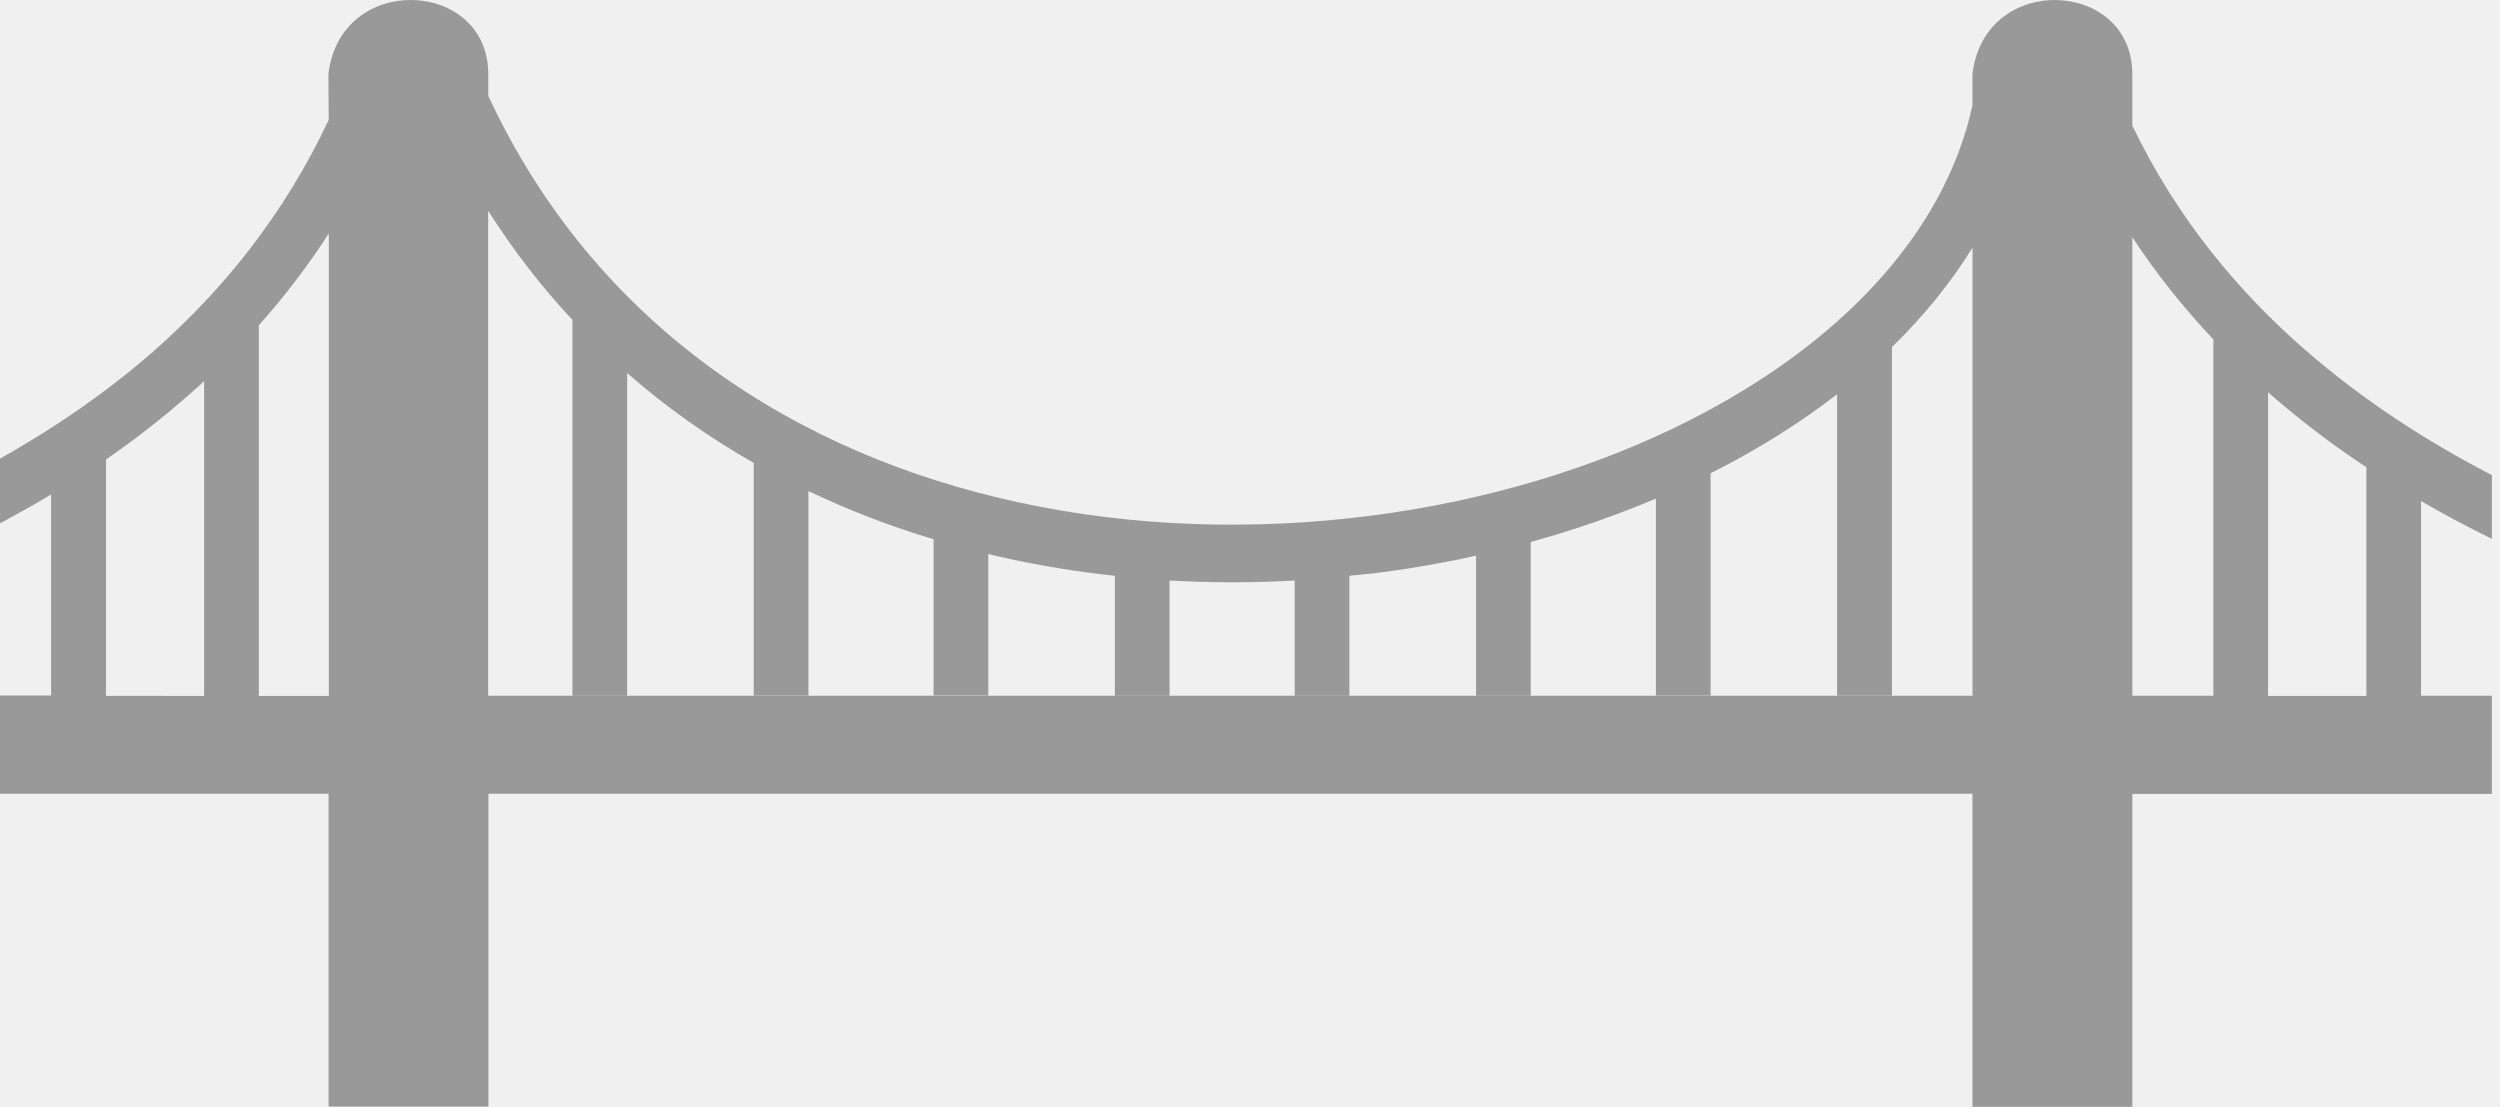
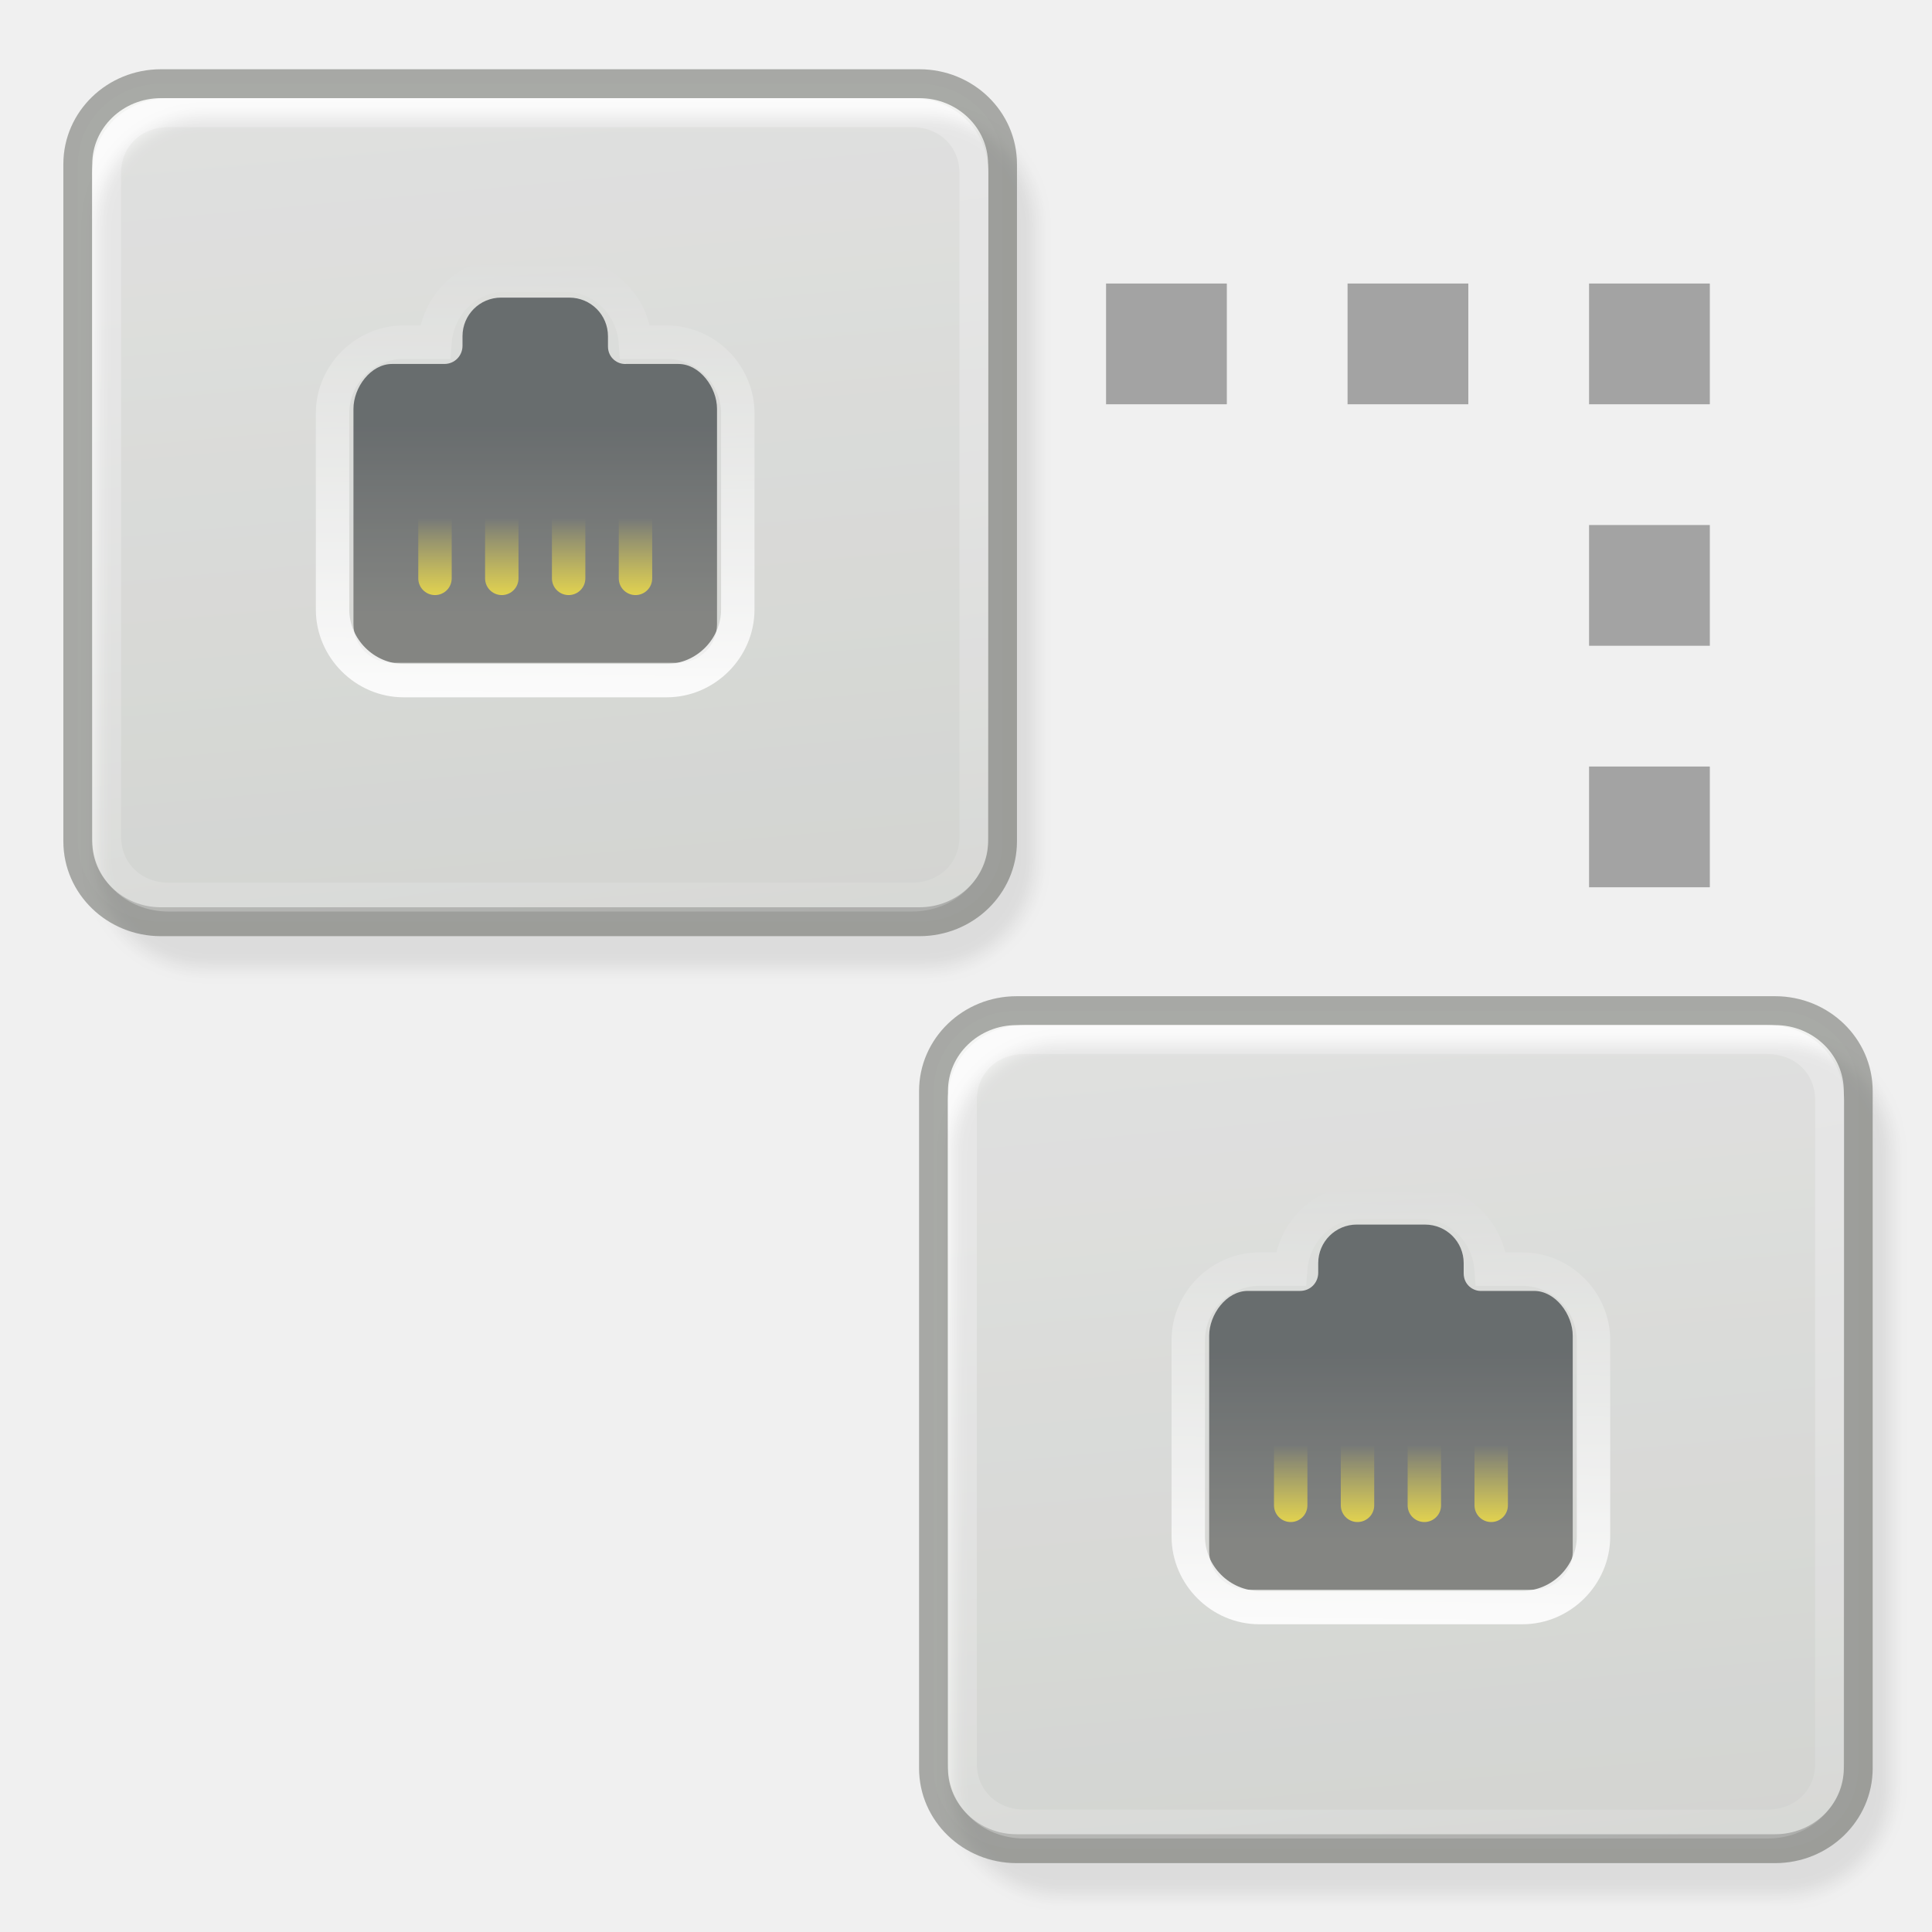
- <svg xmlns="http://www.w3.org/2000/svg" width="31.15" height="13.79" viewBox="0 -35.58 119.6 70.61">
-   <path d="m1.003-30.84c.74-6.538 10.2-6.1 10.2 0v1.379c6.867 14.74 19.73 22.89 33.83 25.93 7.348 1.597 15.04 1.802 22.42.861 7.359-.943 14.38-3.045 20.38-6.088 9.346-4.736 16.23-11.72 18.06-20.1v-1.98c.74-6.538 10.2-6.1 10.2 0v3.277c2.83 5.868 6.71 10.56 11.07 14.34 3.72 3.234 7.79 5.841 11.87 7.957v4.067c-1.51-.751-3.03-1.542-4.52-2.416v12.42h4.52v6.265h-22.94v19.96h-10.2v-19.97h-94.68v19.96h-10.2v-19.96h-21.48v-6.265h3.778v-12.83c-1.247.751-2.519 1.448-3.778 2.116v-4.109c3.57-1.979 7.101-4.326 10.35-7.179 4.4-3.876 8.294-8.681 11.14-14.73zm65.14 32.01v7.63h-3.492v-7.342c-2.647.149-5.308.149-7.982 0v7.342h-3.492v-7.643c-2.298-.246-4.582-.614-6.841-1.106-.415-.097-.83-.177-1.233-.287v9.023h-3.492v-9.964c-2.739-.818-5.4-1.843-7.982-3.071v13.04h-3.492v-14.84c-2.856-1.624-5.57-3.535-8.074-5.732v20.58h-3.492v-23.97c-1.961-2.101-3.764-4.423-5.375-6.961v30.94h94.7v-28.59c-1.4 2.265-3.12 4.381-5.14 6.346v22.23h-3.499v-19.22c-2.385 1.842-5.046 3.507-7.902 4.954l-.168.08v14.18h-3.492v-12.56c-2.545 1.078-5.218 2.006-7.984 2.77v9.8h-3.491v-8.927c-2.077.464-4.206.833-6.348 1.106-.571.05-1.142.123-1.727.177zm58.61-11.72v19.37h6.27v-14.59c-2.09-1.378-4.13-2.921-6.09-4.627zm-3.49 19.37v-22.74c-1.86-1.979-3.6-4.135-5.17-6.524v29.25h5.17zm-124.7-23.64v23.64h4.465v-29.51c-1.363 2.13-2.869 4.067-4.465 5.869zm-3.492 23.64v-20.08c-.311.287-.636.587-.96.86-1.7 1.501-3.479 2.88-5.297 4.136v15.08z" fill="#999" stroke-width="1.331" />
+ <svg xmlns="http://www.w3.org/2000/svg" xmlns:xlink="http://www.w3.org/1999/xlink" width="32" height="32" version="1.1" viewBox="0 0 48 48">
+   <defs>
+     <linearGradient id="linearGradient7887" x1="-7.975" x2="-11.01" y1="25.36" y2="-6.568" gradientTransform="matrix(2 0 0 1.933 43.5 .5333)" gradientUnits="userSpaceOnUse">
+       <stop stop-color="#d3d7cf" offset="0" />
+       <stop stop-color="#fff" offset="1" />
+     </linearGradient>
+     <linearGradient id="linearGradient4598">
+       <stop stop-color="#fff" offset="0" />
+       <stop stop-color="#fff" stop-opacity="0" offset="1" />
+     </linearGradient>
+     <linearGradient id="linearGradient5940">
+       <stop stop-color="#2e3436" offset="0" />
+       <stop stop-color="#555753" offset="1" />
+     </linearGradient>
+     <linearGradient id="linearGradient7889-6" x1="-7.852" x2="-5.51" y1="3.755" y2="18.94" gradientTransform="matrix(2.779 0 0 2.707 11.17 99.85)" gradientUnits="userSpaceOnUse">
+       <stop stop-color="#fff" offset="0" />
+       <stop stop-color="#fff" stop-opacity="0" offset="1" />
+     </linearGradient>
+     <filter id="filter5386-1" x="-.02" y="-.022" width="1.039" height="1.044" color-interpolation-filters="sRGB">
+       <feGaussianBlur stdDeviation="0.263" />
+     </filter>
+     <radialGradient id="radialGradient7111" cx="207.4" cy="217.2" r="21.62" gradientTransform="matrix(-1.132 0 0 -1.178 43.6 545.8)" gradientUnits="userSpaceOnUse">
+       <stop stop-color="#e6e7e5" offset="0" />
+       <stop stop-color="#e6e7e5" stop-opacity="0" offset="1" />
+     </radialGradient>
+     <linearGradient id="linearGradient7422">
+       <stop stop-color="#edd400" offset="0" />
+       <stop stop-color="#edd400" stop-opacity="0" offset="1" />
+     </linearGradient>
+     <linearGradient id="linearGradient7907" x1="32.81" x2="32.81" y1="21" y2="26.2" gradientTransform="matrix(1.631 0 0 1.63 -55.24 83.65)" gradientUnits="userSpaceOnUse" xlink:href="#linearGradient5940" />
+     <linearGradient id="linearGradient7909" x1="28.88" x2="29" y1="29" y2="16" gradientTransform="matrix(1.5 0 0 1.5 -51.37 86.57)" gradientUnits="userSpaceOnUse" xlink:href="#linearGradient4598" />
+     <linearGradient id="linearGradient1667502" x1="-7.975" x2="-11.01" y1="25.36" y2="-6.568" gradientTransform="matrix(2.594 0 0 2.507 9.965 101.4)" gradientUnits="userSpaceOnUse" xlink:href="#linearGradient7887" />
+     <linearGradient id="linearGradient1667504" x1="30.31" x2="30.31" y1="27.31" y2="24.69" gradientTransform="matrix(1.5 0 0 1.5 -51.37 85.07)" gradientUnits="userSpaceOnUse" xlink:href="#linearGradient7422" />
+     <linearGradient id="linearGradient1667502-8" x1="-7.975" x2="-11.01" y1="25.36" y2="-6.568" gradientTransform="matrix(2.594 0 0 2.507 9.965 101.4)" gradientUnits="userSpaceOnUse" xlink:href="#linearGradient7887" />
+     <linearGradient id="linearGradient7889-6-1" x1="-7.852" x2="-5.51" y1="3.755" y2="18.94" gradientTransform="matrix(2.779 0 0 2.707 11.17 99.85)" gradientUnits="userSpaceOnUse">
+       <stop stop-color="#fff" offset="0" />
+       <stop stop-color="#fff" stop-opacity="0" offset="1" />
+     </linearGradient>
+     <filter id="filter5386-1-2" x="-.02" y="-.022" width="1.039" height="1.044" color-interpolation-filters="sRGB">
+       <feGaussianBlur stdDeviation="0.263" />
+     </filter>
+   </defs>
+   <clipPath id="b">
+     <rect x="68.78" y="-.093" width="58.26" height="58.26" rx="2.648" />
+   </clipPath>
+   <filter id="c" x="-.021" y="-.021" width="1.042" height="1.042" color-interpolation-filters="sRGB">
+     <feGaussianBlur stdDeviation=".283" />
+   </filter>
+   <clipPath id="h">
+     <path d="m-6.562 24.53c-0.388 0-0.692 0.219-0.906 0.469l-0.031-0.03-0.031 0.06-0.344 0.313-4.25 1.218c-0.03 0-0.06 0.02-0.09 0.03-0.549 0.274-0.902 0.554-1.094 0.937-0.192 0.384-0.116 0.867 0.125 1.156 0.329 0.394 0.858 0.553 1.407 0.657l-0.407 0.437c-0.06 0.05-0.1 0.116-0.125 0.188-0.03 0.121-0.07 0.316-0.125 0.5-0.02 0.04-0.03 0.08-0.03 0.125v6.656c0 0.299 0.113 0.582 0.313 0.813 0.199 0.23 0.511 0.406 0.875 0.406h7.843c0.324 0 0.657-0.116 0.906-0.375l4.651-4.81c0.226-0.235 0.344-0.539 0.344-0.875v-6.625c0-0.335-0.118-0.64-0.344-0.875-0.223-0.229-0.55-0.375-0.874-0.375z" />
+   </clipPath>
+   <filter id="i" x="-.038" y="-.044" width="1.077" height="1.087" color-interpolation-filters="sRGB">
+     <feGaussianBlur stdDeviation=".149" />
+   </filter>
+   <filter id="p" x="-.02" y="-.024" width="1.04" height="1.047" color-interpolation-filters="sRGB">
+     <feGaussianBlur stdDeviation=".071" />
+   </filter>
+   <filter id="x" x="-.036" y="-.042" width="1.071" height="1.083" color-interpolation-filters="sRGB">
+     <feGaussianBlur stdDeviation=".167" />
+   </filter>
+   <clipPath id="A">
+     <path d="m-95.3 143.8s-4.189 3.27-8.1 6.5c-1.95 1.62-3.69 3.22-4.72 4.78-0.51 0.78-0.98 1.62-0.65 2.78 0.16 0.58 0.61 1.12 1.09 1.41 0.48 0.28 0.96 0.4 1.5 0.47 2.13 0.24 4.73-0.4 7.849-1.28 3.113-0.89 6.669-2.09 10.25-3.25 3.581-1.17 7.196-2.31 10.34-3 3.147-0.7 5.835-0.89 7.375-0.5 0.729 0.18 0.745 0.3 0.75 0.31 0 0 0.06 0.33-0.219 0.94-0.567 1.2-2.245 3.11-4.187 4.93-3.885 3.64-8.844 7.13-8.844 7.13l1.75 2.44s5.041-3.52 9.156-7.38c2.058-1.93 3.879-3.89 4.813-5.87 0.466-1 0.776-2.12 0.343-3.25-0.433-1.14-1.541-1.87-2.812-2.19-2.46-0.62-5.444-0.21-8.781 0.53-3.337 0.73-7.019 1.85-10.62 3.03-3.607 1.18-7.129 2.4-10.12 3.25-2.913 0.83-5.293 1.22-6.473 1.13 0.62-0.95 2.3-2.56 4.16-4.1 3.721-3.08 7.969-6.37 7.969-6.37z" />
+   </clipPath>
+   <mask id="B" maskUnits="userSpaceOnUse">
+     <rect x="-115.6" y="147" width="51.28" height="17.34" rx=".666" fill="url(#C)" fill-rule="evenodd" stroke-width="2" />
+   </mask>
+   <linearGradient id="C" x1="-112.3" x2="-112.3" y1="148.9" y2="164.5" gradientUnits="userSpaceOnUse">
+     <stop offset="0" />
+     <stop stop-color="#fff" offset=".218" />
+     <stop stop-color="#fff" offset=".766" />
+     <stop offset="1" />
+   </linearGradient>
+   <filter id="D" x="-.013" y="-.05" width="1.026" height="1.099" color-interpolation-filters="sRGB">
+     <feGaussianBlur stdDeviation="0.001 0.244" />
+   </filter>
+   <filter id="H" x="-.395" y="-.574" width="1.79" height="2.147" color-interpolation-filters="sRGB">
+     <feGaussianBlur stdDeviation="2.895" />
+   </filter>
+   <g transform="matrix(1.5 0 0 1.5 -376 -165.1)" display="none">
+     <g fill="#eeeeec" stroke-width="2">
+       <rect x="296" y="50" width="48" height="48" />
+       <rect x="303" y="126" width="32" height="32" />
+       <rect x="303" y="177" width="22" height="22" />
+       <rect x="303" y="219" width="16" height="16" />
+     </g>
+     <text id="context" x="20.971" y="21.514" fill="#000000" font-family="'Bitstream Vera Sans'" style="line-height:0%" xml:space="preserve">
+       <tspan x="20.971" y="21.514" font-size="18.3px" style="line-height:1.25">actions</tspan>
+     </text>
+     <text id="icon-name" x="191.971" y="21.514" fill="#000000" font-family="'Droid Sans'" font-weight="bold" style="line-height:0%" xml:space="preserve">
+       <tspan x="191.971" y="21.514" font-size="18.3px" style="line-height:1.25">insert-text</tspan>
+     </text>
+   </g>
+   <g transform="matrix(1.5 0 0 1.5 -517.5 70.79)" display="none">
+     <g stroke-width="2">
+       <rect x="296" y="50" width="48" height="48" fill="#eeeeec" />
+       <rect x="303" y="126" width="32" height="32" fill="#eeeeec" />
+       <rect x="302" y="176" width="24" height="24" fill="#fff" />
+       <rect x="303" y="177" width="22" height="22" fill="#eeeeec" />
+       <rect x="303" y="219" width="16" height="16" fill="#eeeeec" />
+     </g>
+     <text x="20.971" y="21.514" fill="#000000" font-family="Cantarell" font-weight="500" style="line-height:0%" xml:space="preserve">
+       <tspan x="20.971" y="21.514" font-size="18.3px" style="line-height:1.25">status</tspan>
+     </text>
+     <text x="122.971" y="21.514" fill="#000000" font-family="Cantarell" font-weight="bold" style="line-height:0%" xml:space="preserve">
+       <tspan x="122.971" y="21.514" font-size="18.3px" style="line-height:1.25">network-wired-disconnected</tspan>
+     </text>
+     <rect x="18" y="35" width="256" height="256" fill="#eeeeec" stroke-width="2" />
+   </g>
+   <path d="m26.98-40.16s-23.92 16.46-15.49 17.43-18.27 10.15-7.896 12.74" fill="none" opacity=".19" stroke-opacity="0" stroke-width="1.297" />
+   <path d="m-151.9 262.1c-18.02 10.98-51.46 28.06-65.04 55.75 19.96-24.48 42.58-38.84 65.04-55.75z" fill="url(#radialGradient7111)" fill-rule="evenodd" opacity=".527" stroke-width="0" />
+   <g transform="matrix(1.5 0 0 1.5 -554 -172.3)" display="none">
+     <g fill="#eeeeec" stroke-width="2">
+       <rect x="296" y="50" width="48" height="48" />
+       <rect x="303" y="126" width="32" height="32" />
+       <rect x="303" y="177" width="22" height="22" />
+       <rect x="303" y="219" width="16" height="16" />
+     </g>
+     <text x="20.971" y="21.514" fill="#000000" font-family="'Bitstream Vera Sans'" style="line-height:0%" xml:space="preserve">
+       <tspan x="20.971" y="21.514" font-size="18.3px" style="line-height:1.25">actions</tspan>
+     </text>
+     <text x="191.971" y="21.514" fill="#000000" font-family="'Droid Sans'" font-weight="bold" style="line-height:0%" xml:space="preserve">
+       <tspan x="191.971" y="21.514" font-size="18.3px" style="line-height:1.25">insert-link</tspan>
+     </text>
+   </g>
+   <g opacity=".7">
+     <g transform="matrix(.5536 0 0 .5536 38.5 -31.69)">
+       <rect x="-27.65" y="102.6" width="41.5" height="37.61" rx="3.731" ry="3.607" fill="url(#linearGradient1667502-8)" fill-rule="evenodd" stroke="#888a85" stroke-dashoffset=".7" stroke-linecap="round" stroke-linejoin="round" stroke-opacity=".992" stroke-width="1.297" />
+       <path d="m-23.57 103.9c-1.593 0-2.785 1.161-2.785 2.712v29.78c0 1.551 1.192 2.712 2.785 2.712h33.35c1.593 0 2.785-1.161 2.785-2.712v-29.78c0-1.551-1.192-2.712-2.785-2.712z" fill="none" stroke="url(#linearGradient7889-6-1)" stroke-dashoffset=".7" stroke-linecap="round" stroke-linejoin="round" stroke-opacity=".992" stroke-width="1.297" />
+       <rect transform="matrix(1.318 0 0 1.318 -47.09 100.3)" x="15.38" y="2.875" width="32" height="29" rx="3.723" ry="3.723" fill-rule="evenodd" filter="url(#filter5386-1-2)" opacity=".12" />
+       <path d="m-8.652 112.2c-0.959 0-1.733 0.774-1.733 1.731v0.432c0 0.44-0.344 0.815-0.816 0.815h-2.345c-0.959 0-1.733 1.055-1.733 2.013v9.667c0 0.958 0.775 1.731 1.733 1.731h12.85c0.959 0 1.733-0.774 1.733-1.731v-9.667c0-0.958-0.775-2.013-1.733-2.013h-2.345c-0.393 0.026-0.816-0.279-0.816-0.789v-0.457c0-0.958-0.775-1.731-1.733-1.731z" fill="url(#linearGradient7907)" fill-rule="evenodd" stroke-width="1.5" />
+       <g fill="none" stroke-linecap="round">
+         <path d="m-8.529 111.2c-1.664 0-2.977 1.362-3.094 3h-1.406c-1.739 0-3.188 1.449-3.188 3.188v8.812c0 1.739 1.449 3.188 3.188 3.188h11.81c1.739 0 3.188-1.449 3.188-3.188v-8.812c0-1.739-1.449-3.188-3.188-3.188h-1.406c-0.117-1.638-1.43-3-3.094-3z" stroke="url(#linearGradient7909)" stroke-dashoffset=".7" stroke-width="1.5" />
+         <g stroke="url(#linearGradient1667504)" stroke-width="1.5px">
+           <path d="m-11.62 124.8v-3" />
+           <path d="m-8.622 124.8v-3" />
+           <path d="m-5.622 124.8v-3" />
+           <path d="m-2.622 124.8v-3" />
+         </g>
+       </g>
+     </g>
+     <g transform="matrix(.5536 0 0 .5536 17.24 -54.72)">
+       <rect x="-27.65" y="102.6" width="41.5" height="37.61" rx="3.731" ry="3.607" fill="url(#linearGradient1667502)" fill-rule="evenodd" stroke="#888a85" stroke-dashoffset=".7" stroke-linecap="round" stroke-linejoin="round" stroke-opacity=".992" stroke-width="1.297" />
+       <path d="m-23.57 103.9c-1.593 0-2.785 1.161-2.785 2.712v29.78c0 1.551 1.192 2.712 2.785 2.712h33.35c1.593 0 2.785-1.161 2.785-2.712v-29.78c0-1.551-1.192-2.712-2.785-2.712z" fill="none" stroke="url(#linearGradient7889-6)" stroke-dashoffset=".7" stroke-linecap="round" stroke-linejoin="round" stroke-opacity=".992" stroke-width="1.297" />
+       <rect transform="matrix(1.318 0 0 1.318 -47.09 100.3)" x="15.38" y="2.875" width="32" height="29" rx="3.723" ry="3.723" fill-rule="evenodd" filter="url(#filter5386-1)" opacity=".12" />
+       <path d="m-8.652 112.2c-0.959 0-1.733 0.774-1.733 1.731v0.432c0 0.44-0.344 0.815-0.816 0.815h-2.345c-0.959 0-1.733 1.055-1.733 2.013v9.667c0 0.958 0.775 1.731 1.733 1.731h12.85c0.959 0 1.733-0.774 1.733-1.731v-9.667c0-0.958-0.775-2.013-1.733-2.013h-2.345c-0.393 0.026-0.816-0.279-0.816-0.789v-0.457c0-0.958-0.775-1.731-1.733-1.731z" fill="url(#linearGradient7907)" fill-rule="evenodd" stroke-width="1.5" />
+       <g fill="none" stroke-linecap="round">
+         <path d="m-8.529 111.2c-1.664 0-2.977 1.362-3.094 3h-1.406c-1.739 0-3.188 1.449-3.188 3.188v8.812c0 1.739 1.449 3.188 3.188 3.188h11.81c1.739 0 3.188-1.449 3.188-3.188v-8.812c0-1.739-1.449-3.188-3.188-3.188h-1.406c-0.117-1.638-1.43-3-3.094-3z" stroke="url(#linearGradient7909)" stroke-dashoffset=".7" stroke-width="1.5" />
+         <g stroke="url(#linearGradient1667504)" stroke-width="1.5px">
+           <path d="m-11.62 124.8v-3" />
+           <path d="m-8.622 124.8v-3" />
+           <path d="m-5.622 124.8v-3" />
+           <path d="m-2.622 124.8v-3" />
+         </g>
+       </g>
+     </g>
+     <path d="m27.48 8.544h13.5v14" fill="none" stroke="#818181" stroke-dasharray="3, 3" stroke-width="3" />
+   </g>
</svg>
